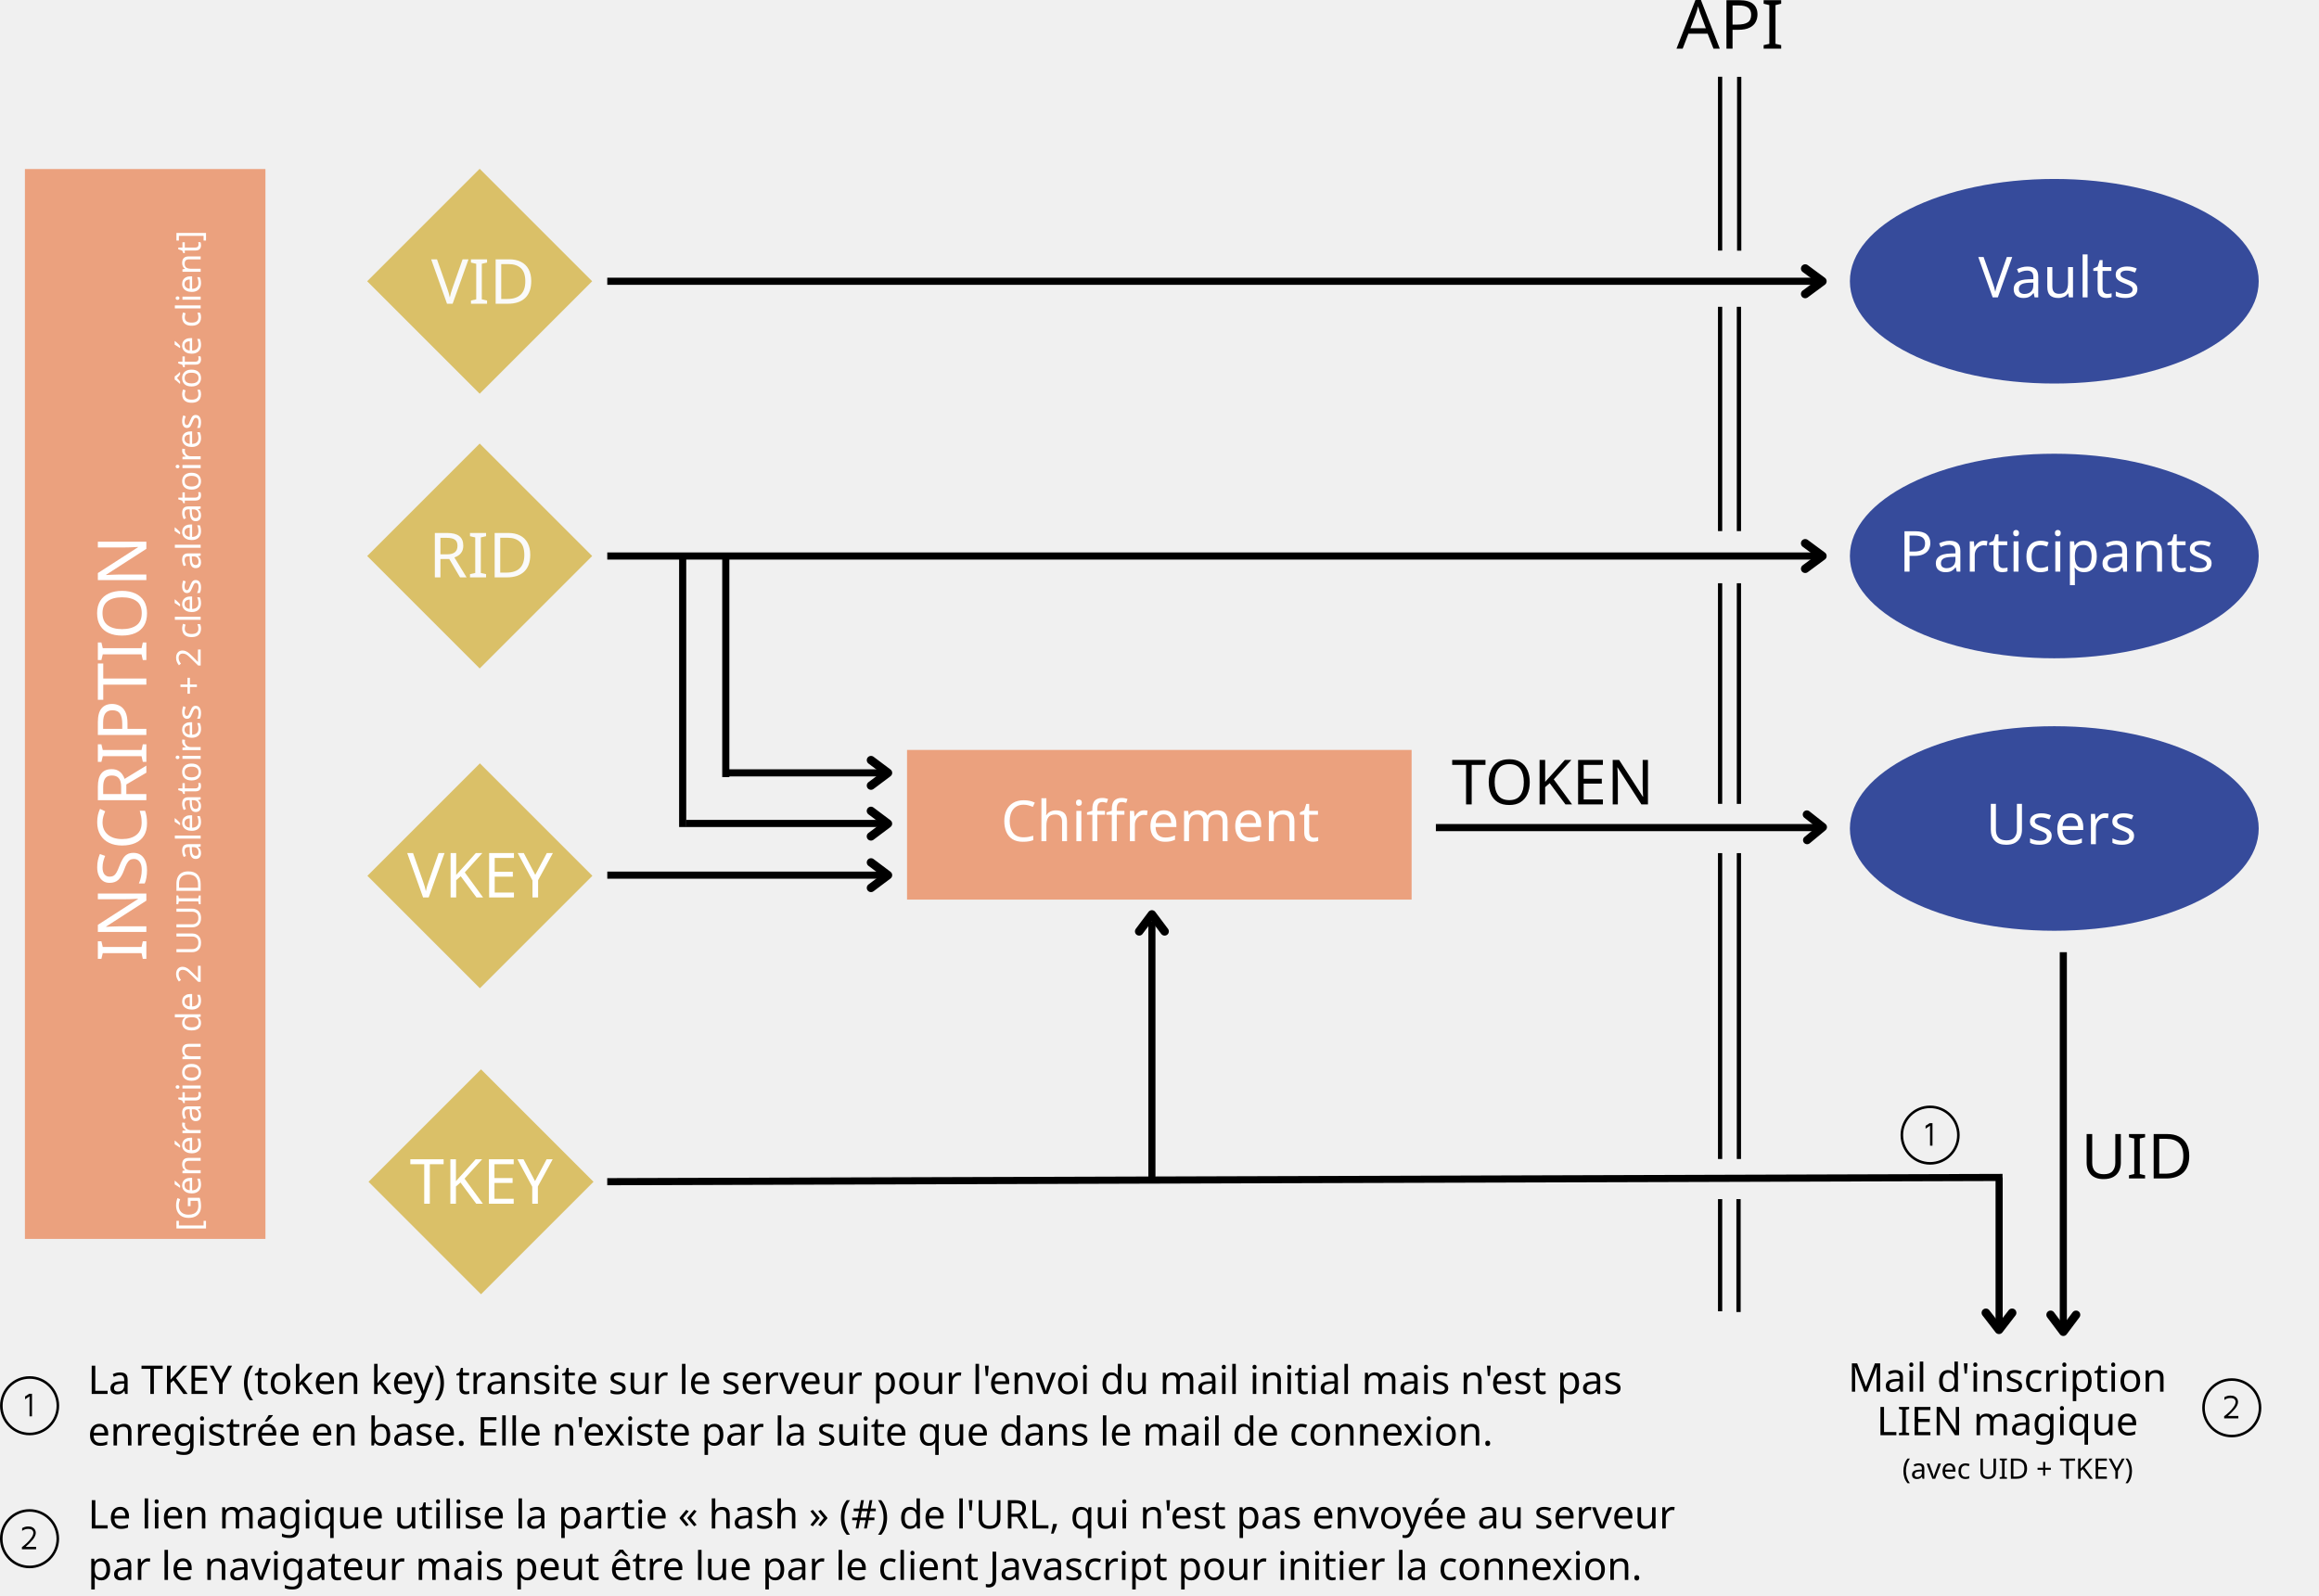
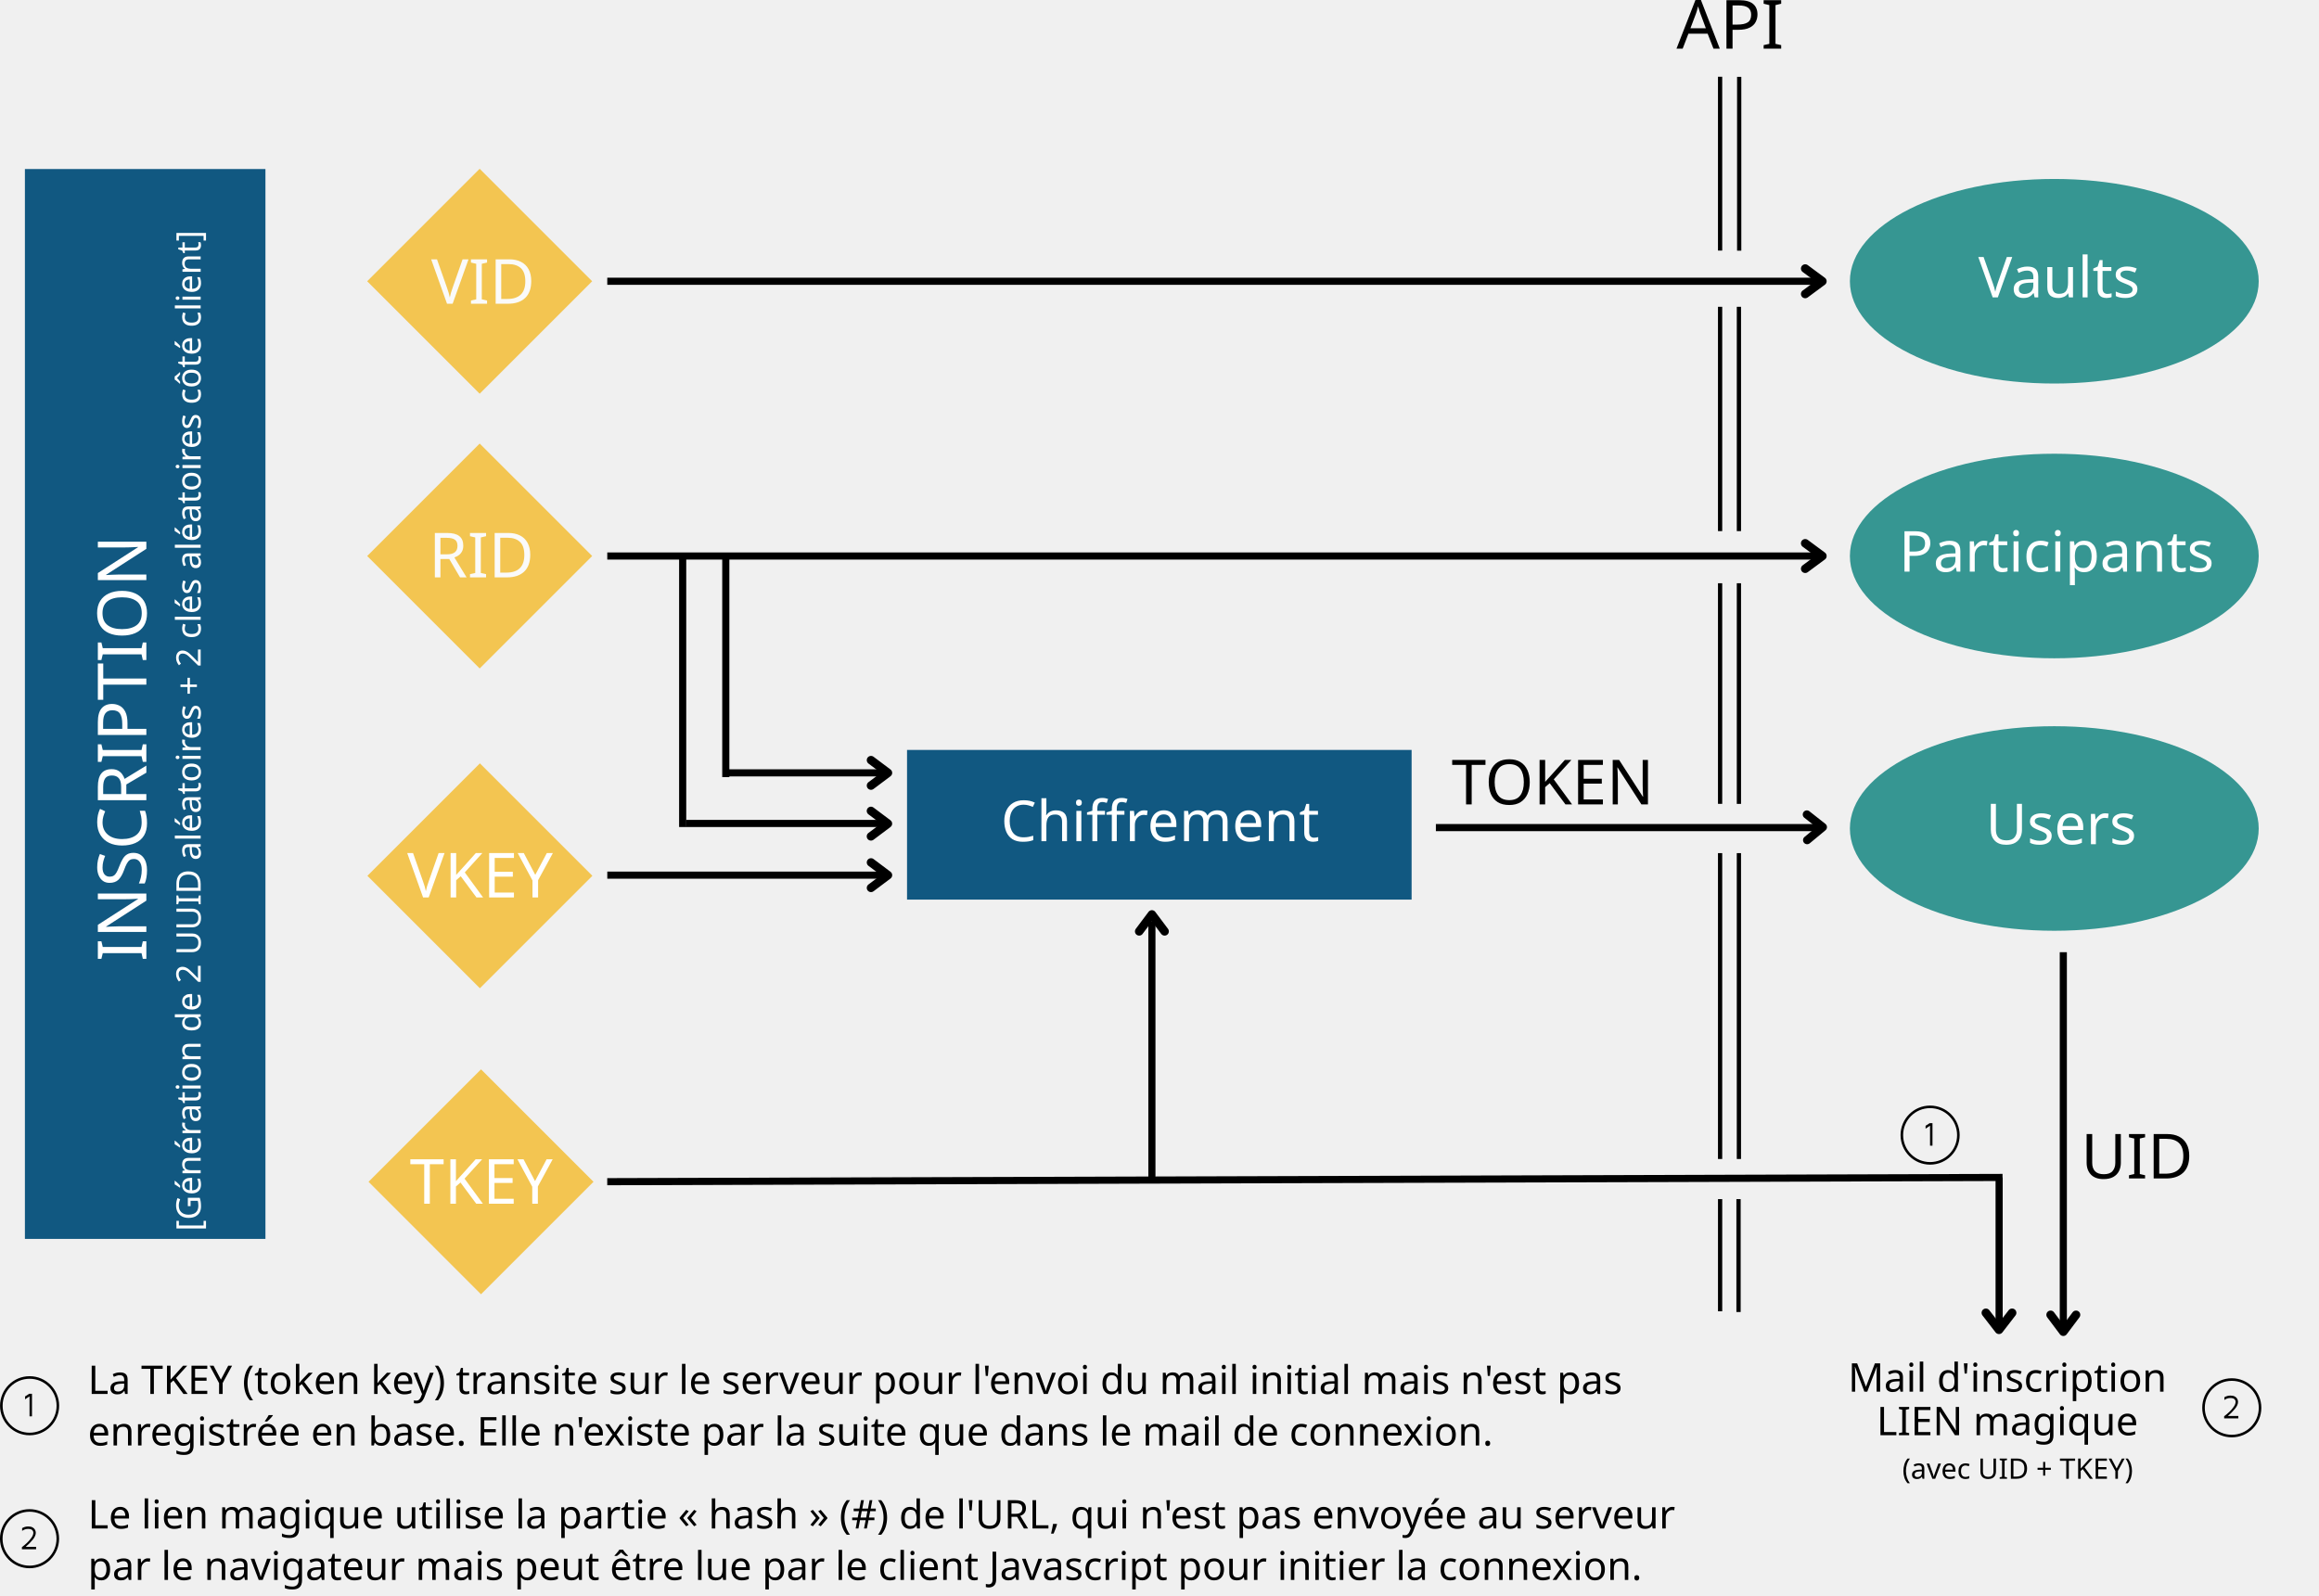
<svg xmlns="http://www.w3.org/2000/svg" width="1093.028" zoomAndPan="magnify" viewBox="0 0 819.45 564.267" height="752.356" preserveAspectRatio="xMidYMid" version="1.0" id="svg3169">
  <defs id="defs61">
    <g id="g2" />
    <clipPath id="3ea49442cd">
      <path d="M 0.312,0 H 841.527 V 595 H 0.312 Z m 0,0" clip-rule="nonzero" id="path4" />
    </clipPath>
    <clipPath id="d25032d3e5">
      <path d="m 143.504,83.172 h 79.531 v 79.531 h -79.531 z m 0,0" clip-rule="nonzero" id="path7" />
    </clipPath>
    <clipPath id="ed7158d152">
      <path d="m 183.27,83.172 39.766,39.766 -39.766,39.766 -39.766,-39.766 z m 0,0" clip-rule="nonzero" id="path10" />
    </clipPath>
    <clipPath id="2d36cc63f4">
      <path d="M 667.363,86.77 H 782.078 V 159.105 H 667.363 Z m 0,0" clip-rule="nonzero" id="path13" />
    </clipPath>
    <clipPath id="b732577bfc">
      <path d="m 724.832,86.77 c -31.586,0 -57.188,16.195 -57.188,36.168 0,19.977 25.602,36.168 57.188,36.168 31.582,0 57.188,-16.191 57.188,-36.168 0,-19.973 -25.605,-36.168 -57.188,-36.168 z m 0,0" clip-rule="nonzero" id="path16" />
    </clipPath>
    <clipPath id="870e2c8ea5">
      <path d="m 143.504,180.328 h 79.531 v 79.531 h -79.531 z m 0,0" clip-rule="nonzero" id="path19" />
    </clipPath>
    <clipPath id="7558e562d1">
      <path d="m 183.27,180.328 39.766,39.766 -39.766,39.766 -39.766,-39.766 z m 0,0" clip-rule="nonzero" id="path22" />
    </clipPath>
    <clipPath id="3c2af27ad2">
      <path d="m 667.363,183.926 h 114.715 v 72.332 H 667.363 Z m 0,0" clip-rule="nonzero" id="path25" />
    </clipPath>
    <clipPath id="062035909b">
      <path d="m 724.832,183.926 c -31.586,0 -57.188,16.191 -57.188,36.168 0,19.973 25.602,36.164 57.188,36.164 31.582,0 57.188,-16.191 57.188,-36.164 0,-19.977 -25.605,-36.168 -57.188,-36.168 z m 0,0" clip-rule="nonzero" id="path28" />
    </clipPath>
    <clipPath id="3d0e5a963f">
      <path d="m 667.363,338.773 h 114.715 v 72.332 H 667.363 Z m 0,0" clip-rule="nonzero" id="path31" />
    </clipPath>
    <clipPath id="7620945ac3">
      <path d="m 724.832,338.773 c -31.586,0 -57.188,16.191 -57.188,36.164 0,19.977 25.602,36.168 57.188,36.168 31.582,0 57.188,-16.191 57.188,-36.168 0,-19.973 -25.605,-36.164 -57.188,-36.164 z m 0,0" clip-rule="nonzero" id="path34" />
    </clipPath>
    <clipPath id="c0a5cc822f">
      <path d="m 334.344,335.172 h 178.434 v 52.914 H 334.344 Z m 0,0" clip-rule="nonzero" id="path37" />
    </clipPath>
    <clipPath id="54dfafb843">
      <path d="M 22.508,83.164 H 107.535 V 461.566 H 22.508 Z m 0,0" clip-rule="nonzero" id="path40" />
    </clipPath>
    <clipPath id="5396d4a7b2">
      <path d="M 12.203,503.445 H 33.094 v 20.891 H 12.203 Z m 0,0" clip-rule="nonzero" id="path43" />
    </clipPath>
    <clipPath id="03e538ffed">
      <path d="m 685.555,414.41 h 20.891 v 20.891 h -20.891 z m 0,0" clip-rule="nonzero" id="path46" />
    </clipPath>
    <clipPath id="eba06535e9">
      <path d="M 12.203,556.289 H 33.094 v 20.891 H 12.203 Z m 0,0" clip-rule="nonzero" id="path49" />
    </clipPath>
    <clipPath id="c954466857">
      <path d="m 782.02,524.996 h 20.891 v 20.891 h -20.891 z m 0,0" clip-rule="nonzero" id="path52" />
    </clipPath>
    <clipPath id="8554671117">
      <path d="m 738.551,411.105 h 79.531 v 79.531 h -79.531 z m 0,0" clip-rule="nonzero" id="path55" />
    </clipPath>
    <clipPath id="a826a887f6">
      <path d="m 778.316,411.105 39.766,39.766 -39.766,39.766 -39.766,-39.766 z m 0,0" clip-rule="nonzero" id="path58" />
    </clipPath>
    <clipPath id="8554671117-3">
      <path d="m 738.551,411.105 h 79.531 v 79.531 h -79.531 z m 0,0" clip-rule="nonzero" id="path55-6" />
    </clipPath>
    <clipPath id="a826a887f6-7">
      <path d="m 778.316,411.105 39.766,39.766 -39.766,39.766 -39.766,-39.766 z m 0,0" clip-rule="nonzero" id="path58-5" />
    </clipPath>
    <clipPath id="8554671117-3-2">
      <path d="m 738.551,411.105 h 79.531 v 79.531 h -79.531 z m 0,0" clip-rule="nonzero" id="path55-6-9" />
    </clipPath>
    <clipPath id="a826a887f6-7-1">
      <path d="m 778.316,411.105 39.766,39.766 -39.766,39.766 -39.766,-39.766 z m 0,0" clip-rule="nonzero" id="path58-5-2" />
    </clipPath>
  </defs>
  <path stroke-linecap="butt" fill="none" stroke-linejoin="miter" d="M 214.512,99.451 H 644.053" stroke="#000000" stroke-width="3.017" stroke-opacity="1" stroke-miterlimit="4" id="path69" style="stroke-width:2.519;stroke-dasharray:none" />
  <path stroke-linecap="round" fill="none" stroke-linejoin="round" d="m 637.983,94.955 6.07,4.496 -6.07,4.496" stroke="#000000" stroke-width="3.017" stroke-opacity="1" stroke-miterlimit="4" id="path71" />
  <g clip-path="url(#d25032d3e5)" id="g77" transform="translate(-13.86425,-23.49333)">
    <g clip-path="url(#ed7158d152)" id="g75">
-       <path fill="#dac068" d="m 143.504,83.172 h 79.531 v 79.531 h -79.531 z m 0,0" fill-opacity="1" fill-rule="nonzero" id="path73" />
+       <path fill="#f3c551" d="m 143.504,83.172 h 79.531 v 79.531 h -79.531 z m 0,0" fill-opacity="1" fill-rule="nonzero" id="path73" />
    </g>
  </g>
  <g clip-path="url(#2d36cc63f4)" id="g107" transform="matrix(1.263532,0,0,1,-189.8096,-23.49333)">
    <g clip-path="url(#b732577bfc)" id="g105">
-       <path fill="#364b9b" d="M 667.645,86.77 H 782.078 V 159.105 H 667.645 Z m 0,0" fill-opacity="1" fill-rule="nonzero" id="path103" />
+       <path fill="#369692" d="M 667.645,86.77 H 782.078 V 159.105 H 667.645 Z m 0,0" fill-opacity="1" fill-rule="nonzero" id="path103" />
    </g>
  </g>
  <path stroke-linecap="butt" fill="none" stroke-linejoin="miter" d="M 214.512,196.602 H 644.053" stroke="#000000" stroke-width="4" stroke-opacity="1" stroke-miterlimit="4" id="path157" style="stroke-width:2.519;stroke-dasharray:none" />
  <path stroke-linecap="butt" fill="none" stroke-linejoin="miter" d="M 507.424,292.63 H 643.419" stroke="#000000" stroke-width="1.503" stroke-opacity="1" stroke-miterlimit="4" id="path157-3" style="stroke-width:2.519;stroke-dasharray:none" />
  <path stroke-linecap="round" fill="none" stroke-linejoin="round" d="m 637.983,192.106 6.07,4.496 -6.07,4.496" stroke="#000000" stroke-width="3.017" stroke-opacity="1" stroke-miterlimit="4" id="path159" />
  <g clip-path="url(#870e2c8ea5)" id="g165" transform="translate(-13.86425,-23.49333)">
    <g clip-path="url(#7558e562d1)" id="g163">
-       <path fill="#dac068" d="m 143.504,180.328 h 79.531 v 79.531 h -79.531 z m 0,0" fill-opacity="1" fill-rule="nonzero" id="path161" />
+       <path fill="#f3c551" d="m 143.504,180.328 h 79.531 v 79.531 h -79.531 z m 0,0" fill-opacity="1" fill-rule="nonzero" id="path161" />
    </g>
  </g>
  <g clip-path="url(#3c2af27ad2)" id="g195" transform="matrix(1.263532,0,0,1,-189.8096,-23.49333)">
    <g clip-path="url(#062035909b)" id="g193">
-       <path fill="#364b9b" d="m 667.645,183.926 h 114.434 v 72.332 H 667.645 Z m 0,0" fill-opacity="1" fill-rule="nonzero" id="path191" />
+       <path fill="#369692" d="m 667.645,183.926 h 114.434 v 72.332 H 667.645 Z m 0,0" fill-opacity="1" fill-rule="nonzero" id="path191" />
    </g>
  </g>
  <path stroke-linecap="butt" fill="none" stroke-linejoin="miter" d="m 729.225,336.693 v 134.201" stroke="#000000" stroke-width="3.171" stroke-opacity="1" stroke-miterlimit="4" id="path795" style="stroke-width:2.519;stroke-dasharray:none" />
  <g clip-path="url(#3d0e5a963f)" id="g297" transform="matrix(1.263532,0,0,1,-189.8096,-81.99333)">
    <g clip-path="url(#7620945ac3)" id="g295">
-       <path fill="#364b9b" d="m 667.645,338.773 h 114.434 v 72.332 H 667.645 Z m 0,0" fill-opacity="1" fill-rule="nonzero" id="path293" />
+       <path fill="#369692" d="m 667.645,338.773 h 114.434 v 72.332 H 667.645 Z m 0,0" fill-opacity="1" fill-rule="nonzero" id="path293" />
    </g>
  </g>
  <path stroke-linecap="butt" fill="none" stroke-linejoin="miter" d="m 214.519,309.444 h 99.215" stroke="#000000" stroke-width="2.997" stroke-opacity="1" stroke-miterlimit="4" id="path339" style="stroke-width:2.519;stroke-dasharray:none" />
  <path stroke-linecap="round" fill="none" stroke-linejoin="round" d="m 307.741,304.948 5.992,4.496 -5.992,4.496" stroke="#000000" stroke-width="2.997" stroke-opacity="1" stroke-miterlimit="4" id="path341" />
  <path stroke-linecap="butt" fill="none" stroke-linejoin="miter" d="m 256.413,273.276 h 57.32" stroke="#000000" stroke-width="2.997" stroke-opacity="1" stroke-miterlimit="4" id="path343" style="stroke-width:2.519;stroke-dasharray:none" />
  <path stroke-linecap="round" fill="none" stroke-linejoin="round" d="m 307.741,268.78 5.992,4.496 -5.992,4.496" stroke="#000000" stroke-width="2.997" stroke-opacity="1" stroke-miterlimit="4" id="path345" />
  <path stroke-linecap="butt" fill="none" stroke-linejoin="miter" d="M 256.409,274.774 V 196.593" stroke="#000000" stroke-width="2.418" stroke-opacity="1" stroke-miterlimit="4" id="path347" style="stroke-width:2.519;stroke-dasharray:none" />
  <path stroke-linecap="butt" fill="none" stroke-linejoin="miter" d="m 242.316,291.167 h 71.417" stroke="#000000" stroke-width="3.136" stroke-opacity="1" stroke-miterlimit="4" id="path349" style="stroke-width:2.519;stroke-dasharray:none" />
  <path stroke-linecap="round" fill="none" stroke-linejoin="round" d="m 307.726,286.737 5.992,4.496 -5.992,4.496" stroke="#000000" stroke-width="2.997" stroke-opacity="1" stroke-miterlimit="4" id="path351" />
  <path stroke-linecap="butt" fill="none" stroke-linejoin="miter" d="M 241.166,292.429 V 196.592" stroke="#000000" stroke-width="2.519" stroke-opacity="1" stroke-miterlimit="4" id="path353" style="stroke-width:2.519;stroke-dasharray:none" />
  <g clip-path="url(#c0a5cc822f)" id="g357" transform="translate(-13.86425,-69.99333)">
-     <path fill="#eba17e" d="m 334.344,335.172 h 178.367 v 52.914 H 334.344 Z m 0,0" fill-opacity="1" fill-rule="nonzero" id="path355" />
+     <path fill="#115881" d="m 334.344,335.172 h 178.367 v 52.914 H 334.344 Z m 0,0" fill-opacity="1" fill-rule="nonzero" id="path355" />
  </g>
  <path stroke-linecap="round" fill="none" stroke-linejoin="round" d="m 638.566,287.997 5.653,4.459 -5.551,4.601" stroke="#000000" stroke-width="2.909" stroke-opacity="1" stroke-miterlimit="4" id="path449" />
  <g clip-path="url(#54dfafb843)" id="g453" transform="translate(-13.86425,-23.49333)">
-     <path fill="#eba17e" d="M 22.508,461.566 V 83.266 H 107.535 V 461.566 Z m 0,0" fill-opacity="1" fill-rule="nonzero" id="path451" />
+     <path fill="#115881" d="M 22.508,461.566 V 83.266 H 107.535 V 461.566 Z m 0,0" fill-opacity="1" fill-rule="nonzero" id="path451" />
  </g>
  <g fill="#000000" fill-opacity="1" id="g563" transform="translate(-13.86425,-23.49333)">
    <g transform="translate(85.90425,375.1218)" id="g561">
      <g id="g559" />
    </g>
  </g>
  <g fill="#000000" fill-opacity="1" id="g625" transform="translate(-13.86425,-23.49333)">
    <g transform="translate(85.90425,315.2709)" id="g623">
      <g id="g621" />
    </g>
  </g>
  <g fill="#000000" fill-opacity="1" id="g711" transform="translate(-13.86425,-23.49333)">
    <g transform="translate(85.90425,235.1463)" id="g709">
      <g id="g707" />
    </g>
  </g>
  <path stroke-linecap="butt" fill="none" stroke-linejoin="miter" d="M 407.038,417.819 V 325.933" stroke="#000000" stroke-width="4.528" stroke-opacity="1" stroke-miterlimit="4" id="path785" style="stroke-width:2.519;stroke-dasharray:none" />
  <path stroke-linecap="round" fill="none" stroke-linejoin="round" d="m 402.542,329.327 4.496,-5.996 4.496,5.996" stroke="#000000" stroke-width="2.997" stroke-opacity="1" stroke-miterlimit="4" id="path787" />
  <path stroke-linecap="butt" fill="none" stroke-linejoin="miter" d="m 214.502,417.833 493.239,-1.499" stroke="#000000" stroke-width="3.046" stroke-opacity="1" stroke-miterlimit="4" id="path789" style="stroke-width:2.518;stroke-dasharray:none" />
  <path stroke-linecap="butt" fill="none" stroke-linejoin="miter" d="m 706.534,416.334 v 53.856" stroke="#000000" stroke-width="3.041" stroke-opacity="1" stroke-miterlimit="4" id="path791" style="stroke-width:2.519;stroke-dasharray:none" />
  <path stroke-linecap="round" fill="none" stroke-linejoin="round" d="m 711.116,464.198 -4.63,5.993 -4.63,-5.993" stroke="#000000" stroke-width="3.041" stroke-opacity="1" stroke-miterlimit="4" id="path793" />
  <path stroke-linecap="round" fill="none" stroke-linejoin="round" d="m 733.721,464.901 -4.496,5.992 -4.496,-5.992" stroke="#000000" stroke-width="2.997" stroke-opacity="1" stroke-miterlimit="4" id="path797" />
  <g fill="#000000" fill-opacity="1" id="g899" transform="translate(-13.86425,-23.49333)">
    <g transform="translate(682.6338,519.365)" id="g897">
      <g id="g895" />
    </g>
  </g>
  <g fill="#000000" fill-opacity="1" id="g1041" transform="translate(-13.86425,-23.49333)">
    <g transform="translate(694.0594,541.0968)" id="g1039">
      <g id="g1037" />
    </g>
  </g>
  <g fill="#000000" fill-opacity="1" id="g1135" transform="translate(-13.86425,-23.49333)">
    <g transform="translate(699.2739,562.8285)" id="g1133">
      <g id="g1131" />
    </g>
  </g>
  <g fill="#000000" fill-opacity="1" id="g1149" transform="translate(-13.86425,-23.49333)">
    <g transform="translate(712.7154,562.8285)" id="g1147">
      <g id="g1145" />
    </g>
  </g>
  <g fill="#000000" fill-opacity="1" id="g1227" transform="translate(-13.86425,-23.49333)">
    <g transform="translate(81.4139,507.0872)" id="g1225">
      <g id="g1223" />
    </g>
  </g>
  <g fill="#000000" fill-opacity="1" id="g1281" transform="translate(-13.86425,-23.49333)">
    <g transform="translate(133.0701,507.0872)" id="g1279">
      <g id="g1277" />
    </g>
  </g>
  <g fill="#000000" fill-opacity="1" id="g1319" transform="translate(-13.86425,-23.49333)">
    <g transform="translate(169.3349,507.0872)" id="g1317">
      <g id="g1315" />
    </g>
  </g>
  <g fill="#000000" fill-opacity="1" id="g1389" transform="translate(-13.86425,-23.49333)">
    <g transform="translate(229.4141,507.0872)" id="g1387">
      <g id="g1385" />
    </g>
  </g>
  <g fill="#000000" fill-opacity="1" id="g1419" transform="translate(-13.86425,-23.49333)">
    <g transform="translate(256.6007,507.0872)" id="g1417">
      <g id="g1415" />
    </g>
  </g>
  <g fill="#000000" fill-opacity="1" id="g1481" transform="translate(-13.86425,-23.49333)">
    <g transform="translate(316.3442,507.0872)" id="g1479">
      <g id="g1477" />
    </g>
  </g>
  <g fill="#000000" fill-opacity="1" id="g1519" transform="translate(-13.86425,-23.49333)">
    <g transform="translate(354.4311,507.0872)" id="g1517">
      <g id="g1515" />
    </g>
  </g>
  <g fill="#000000" fill-opacity="1" id="g1565" transform="translate(-13.86425,-23.49333)">
    <g transform="translate(398.8791,507.0872)" id="g1563">
      <g id="g1561" />
    </g>
  </g>
  <g fill="#000000" fill-opacity="1" id="g1587" transform="translate(-13.86425,-23.49333)">
    <g transform="translate(421.8462,507.0872)" id="g1585">
      <g id="g1583" />
    </g>
  </g>
  <g fill="#000000" fill-opacity="1" id="g1625" transform="translate(-13.86425,-23.49333)">
    <g transform="translate(456.9923,507.0872)" id="g1623">
      <g id="g1621" />
    </g>
  </g>
  <g fill="#000000" fill-opacity="1" id="g1687" transform="translate(-13.86425,-23.49333)">
    <g transform="translate(500.5932,507.0872)" id="g1685">
      <g id="g1683" />
    </g>
  </g>
  <g fill="#000000" fill-opacity="1" id="g1725" transform="translate(-13.86425,-23.49333)">
    <g transform="translate(539.3194,507.0872)" id="g1723">
      <g id="g1721" />
    </g>
  </g>
  <g fill="#000000" fill-opacity="1" id="g1795" transform="translate(-13.86425,-23.49333)">
    <g transform="translate(68.69164,528.8189)" id="g1793">
      <g id="g1791" />
    </g>
  </g>
  <g fill="#000000" fill-opacity="1" id="g1881" transform="translate(-13.86425,-23.49333)">
    <g transform="translate(146.7194,528.8189)" id="g1879">
      <g id="g1877" />
    </g>
  </g>
  <g fill="#000000" fill-opacity="1" id="g1903" transform="translate(-13.86425,-23.49333)">
    <g transform="translate(169.1911,528.8189)" id="g1901">
      <g id="g1899" />
    </g>
  </g>
  <g fill="#000000" fill-opacity="1" id="g1957" transform="translate(-13.86425,-23.49333)">
    <g transform="translate(55.90546,559.9279)" id="g1955">
      <g id="g1953" />
    </g>
  </g>
  <g fill="#000000" fill-opacity="1" id="g1995" transform="translate(-13.86425,-23.49333)">
    <g transform="translate(85.92105,559.9279)" id="g1993">
      <g id="g1991" />
    </g>
  </g>
  <g fill="#000000" fill-opacity="1" id="g2057" transform="translate(-13.86425,-23.49333)">
    <g transform="translate(153.5281,559.9279)" id="g2055">
      <g id="g2053" />
    </g>
  </g>
  <g fill="#000000" fill-opacity="1" id="g2119" transform="translate(-13.86425,-23.49333)">
    <g transform="translate(200.6132,559.9279)" id="g2117">
      <g id="g2115" />
    </g>
  </g>
  <g fill="#000000" fill-opacity="1" id="g2141" transform="translate(-13.86425,-23.49333)">
    <g transform="translate(217.8106,559.9279)" id="g2139">
      <g id="g2137" />
    </g>
  </g>
  <g fill="#000000" fill-opacity="1" id="g2195" transform="translate(-13.86425,-23.49333)">
    <g transform="translate(264.7999,559.9279)" id="g2193">
      <g id="g2191" />
    </g>
  </g>
  <g fill="#000000" fill-opacity="1" id="g2249" transform="translate(-13.86425,-23.49333)">
    <g transform="translate(316.3922,559.9279)" id="g2247">
      <g id="g2245" />
    </g>
  </g>
  <g fill="#000000" fill-opacity="1" id="g2279" transform="translate(-13.86425,-23.49333)">
    <g transform="translate(341.5011,559.9279)" id="g2277">
      <g id="g2275" />
    </g>
  </g>
  <g fill="#000000" fill-opacity="1" id="g2301" transform="translate(-13.86425,-23.49333)">
    <g transform="translate(363.9728,559.9279)" id="g2299">
      <g id="g2297" />
    </g>
  </g>
  <g fill="#000000" fill-opacity="1" id="g2347" transform="translate(-13.86425,-23.49333)">
    <g transform="translate(405.8955,559.9279)" id="g2345">
      <g id="g2343" />
    </g>
  </g>
  <g fill="#000000" fill-opacity="1" id="g2377" transform="translate(-13.86425,-23.49333)">
    <g transform="translate(432.6985,559.9279)" id="g2375">
      <g id="g2373" />
    </g>
  </g>
  <g fill="#000000" fill-opacity="1" id="g2407" transform="translate(-13.86425,-23.49333)">
    <g transform="translate(459.166,559.9279)" id="g2405">
      <g id="g2403" />
    </g>
  </g>
  <g fill="#000000" fill-opacity="1" id="g2437" transform="translate(-13.86425,-23.49333)">
    <g transform="translate(485.4895,559.9279)" id="g2435">
      <g id="g2433" />
    </g>
  </g>
  <g fill="#000000" fill-opacity="1" id="g2467" transform="translate(-13.86425,-23.49333)">
    <g transform="translate(514.0986,559.9279)" id="g2465">
      <g id="g2463" />
    </g>
  </g>
  <g fill="#000000" fill-opacity="1" id="g2489" transform="translate(-13.86425,-23.49333)">
    <g transform="translate(531.1841,559.9279)" id="g2487">
      <g id="g2485" />
    </g>
  </g>
  <g fill="#000000" fill-opacity="1" id="g2543" transform="translate(-13.86425,-23.49333)">
    <g transform="translate(574.8649,559.9279)" id="g2541">
      <g id="g2539" />
    </g>
  </g>
  <g fill="#000000" fill-opacity="1" id="g2605" transform="translate(-13.86425,-23.49333)">
    <g transform="translate(87.87093,581.6596)" id="g2603">
      <g id="g2601" />
    </g>
  </g>
  <g fill="#000000" fill-opacity="1" id="g2667" transform="translate(-13.86425,-23.49333)">
    <g transform="translate(154.5989,581.6596)" id="g2665">
      <g id="g2663" />
    </g>
  </g>
  <g fill="#000000" fill-opacity="1" id="g2689" transform="translate(-13.86425,-23.49333)">
    <g transform="translate(177.3263,581.6596)" id="g2687">
      <g id="g2685" />
    </g>
  </g>
  <g fill="#000000" fill-opacity="1" id="g2751" transform="translate(-13.86425,-23.49333)">
    <g transform="translate(237.0698,581.6596)" id="g2749">
      <g id="g2747" />
    </g>
  </g>
  <g fill="#000000" fill-opacity="1" id="g2789" transform="translate(-13.86425,-23.49333)">
    <g transform="translate(267.8206,581.6596)" id="g2787">
      <g id="g2785" />
    </g>
  </g>
  <g fill="#000000" fill-opacity="1" id="g2811" transform="translate(-13.86425,-23.49333)">
    <g transform="translate(290.2924,581.6596)" id="g2809">
      <g id="g2807" />
    </g>
  </g>
  <g fill="#000000" fill-opacity="1" id="g2833" transform="translate(-13.86425,-23.49333)">
    <g transform="translate(307.4898,581.6596)" id="g2831">
      <g id="g2829" />
    </g>
  </g>
  <g clip-path="url(#5396d4a7b2)" id="g2909" transform="translate(-12.34404,-16.83602)">
    <path fill="#000000" d="m 22.648,503.445 c -5.762,0 -10.445,4.684 -10.445,10.445 0,5.766 4.684,10.445 10.445,10.445 5.766,0 10.445,-4.68 10.445,-10.445 0,-5.762 -4.68,-10.445 -10.445,-10.445 z m 0,0.91 c 5.273,0 9.539,4.266 9.539,9.535 0,5.273 -4.266,9.539 -9.539,9.539 -5.273,0 -9.535,-4.266 -9.535,-9.539 0,-5.27 4.262,-9.535 9.535,-9.535 z m 0,0" fill-opacity="1" fill-rule="nonzero" id="path2907" />
  </g>
  <g fill="#000000" fill-opacity="1" id="g2917" transform="translate(-12.34404,-16.83602)">
    <g transform="translate(19.81385,517.6311)" id="g2915">
      <g id="g2913">
        <path d="M 2.812,-7.062 1.234,-6.016 V -7.031 l 1.469,-0.938 h 0.969 V 0 H 2.812 Z m 0,0" id="path2911" />
      </g>
    </g>
  </g>
  <g clip-path="url(#03e538ffed)" id="g2921" transform="translate(-13.86425,-23.49333)">
    <path fill="#000000" d="m 696,414.41 c -5.762,0 -10.445,4.68 -10.445,10.445 0,5.762 4.684,10.445 10.445,10.445 5.766,0 10.445,-4.684 10.445,-10.445 0,-5.766 -4.68,-10.445 -10.445,-10.445 z m 0,0.906 c 5.273,0 9.539,4.266 9.539,9.539 0,5.27 -4.266,9.535 -9.539,9.535 -5.273,0 -9.535,-4.266 -9.535,-9.535 0,-5.273 4.262,-9.539 9.535,-9.539 z m 0,0" fill-opacity="1" fill-rule="nonzero" id="path2919" />
  </g>
  <g fill="#000000" fill-opacity="1" id="g2929" transform="translate(-13.86425,-23.49333)">
    <g transform="translate(693.1652,428.5924)" id="g2927">
      <g id="g2925">
        <path d="M 2.812,-7.062 1.234,-6.016 V -7.031 l 1.469,-0.938 h 0.969 V 0 H 2.812 Z m 0,0" id="path2923" />
      </g>
    </g>
  </g>
  <g clip-path="url(#eba06535e9)" id="g2933" transform="translate(-12.36812,-22.66477)">
    <path fill="#000000" d="m 22.648,556.289 c -5.762,0 -10.445,4.68 -10.445,10.445 0,5.762 4.684,10.445 10.445,10.445 5.766,0 10.445,-4.684 10.445,-10.445 0,-5.766 -4.68,-10.445 -10.445,-10.445 z m 0,0.906 c 5.273,0 9.539,4.266 9.539,9.539 0,5.27 -4.266,9.535 -9.539,9.535 -5.273,0 -9.535,-4.266 -9.535,-9.535 0,-5.273 4.262,-9.539 9.535,-9.539 z m 0,0" fill-opacity="1" fill-rule="nonzero" id="path2931" />
  </g>
  <g fill="#000000" fill-opacity="1" id="g2941" transform="translate(-12.36812,-22.66477)">
    <g transform="translate(19.03045,570.4718)" id="g2939">
      <g id="g2937">
        <path d="M 5.938,-0.859 V 0 H 0.922 V -0.75 C 1.492,-1.176 2.082,-1.672 2.688,-2.234 3.301,-2.805 3.832,-3.414 4.281,-4.062 c 0.457,-0.645 0.688,-1.234 0.688,-1.766 0,-0.383 -0.141,-0.707 -0.422,-0.969 -0.273,-0.27 -0.758,-0.406 -1.453,-0.406 -0.742,0 -1.438,0.23 -2.094,0.688 V -7.469 c 0.664,-0.395 1.383,-0.594 2.156,-0.594 0.625,0 1.133,0.109 1.531,0.328 0.395,0.211 0.68,0.484 0.859,0.828 0.188,0.336 0.281,0.695 0.281,1.078 0,0.742 -0.359,1.555 -1.078,2.438 -0.719,0.887 -1.555,1.73 -2.5,2.531 z m 0,0" id="path2935" />
      </g>
    </g>
  </g>
  <g clip-path="url(#c954466857)" id="g2945" transform="translate(-3.684939,-37.65586)">
    <path fill="#000000" d="m 792.465,524.996 c -5.766,0 -10.445,4.684 -10.445,10.445 0,5.766 4.68,10.445 10.445,10.445 5.762,0 10.445,-4.68 10.445,-10.445 0,-5.762 -4.684,-10.445 -10.445,-10.445 z m 0,0.91 c 5.273,0 9.535,4.262 9.535,9.535 0,5.273 -4.262,9.539 -9.535,9.539 -5.273,0 -9.539,-4.266 -9.539,-9.539 0,-5.273 4.266,-9.535 9.539,-9.535 z m 0,0" fill-opacity="1" fill-rule="nonzero" id="path2943" />
  </g>
  <g fill="#000000" fill-opacity="1" id="g2953" transform="translate(-3.684939,-37.65586)">
    <g transform="translate(788.8458,539.1806)" id="g2951">
      <g id="g2949">
        <path d="M 5.938,-0.859 V 0 H 0.922 V -0.75 C 1.492,-1.176 2.082,-1.672 2.688,-2.234 3.301,-2.805 3.832,-3.414 4.281,-4.062 c 0.457,-0.645 0.688,-1.234 0.688,-1.766 0,-0.383 -0.141,-0.707 -0.422,-0.969 -0.273,-0.27 -0.758,-0.406 -1.453,-0.406 -0.742,0 -1.438,0.23 -2.094,0.688 V -7.469 c 0.664,-0.395 1.383,-0.594 2.156,-0.594 0.625,0 1.133,0.109 1.531,0.328 0.395,0.211 0.68,0.484 0.859,0.828 0.188,0.336 0.281,0.695 0.281,1.078 0,0.742 -0.359,1.555 -1.078,2.438 -0.719,0.887 -1.555,1.73 -2.5,2.531 z m 0,0" id="path2947" />
      </g>
    </g>
  </g>
  <g clip-path="url(#8554671117-3)" id="g2959-3" transform="translate(-608.8358,-141.1946)">
    <g clip-path="url(#a826a887f6-7)" id="g2957-5">
-       <path fill="#dac068" d="m 738.551,411.105 h 79.531 v 79.531 h -79.531 z m 0,0" fill-opacity="1" fill-rule="nonzero" id="path2955-6" />
+       <path fill="#f3c551" d="m 738.551,411.105 h 79.531 v 79.531 h -79.531 z m 0,0" fill-opacity="1" fill-rule="nonzero" id="path2955-6" />
    </g>
  </g>
  <g clip-path="url(#8554671117-3-2)" id="g2959-3-7" transform="translate(-608.4354,-32.99773)">
    <g clip-path="url(#a826a887f6-7-1)" id="g2957-5-0">
-       <path fill="#dac068" d="m 738.551,411.105 h 79.531 v 79.531 h -79.531 z m 0,0" fill-opacity="1" fill-rule="nonzero" id="path2955-6-9" />
+       <path fill="#f3c551" d="m 738.551,411.105 h 79.531 v 79.531 h -79.531 z m 0,0" fill-opacity="1" fill-rule="nonzero" id="path2955-6-9" />
    </g>
  </g>
  <path stroke-linecap="butt" fill="none" stroke-linejoin="miter" d="M 614.647,88.637 V 27.176" stroke="#000000" stroke-width="1.499" stroke-opacity="1" stroke-miterlimit="4" id="path3049" />
  <path stroke-linecap="butt" fill="none" stroke-linejoin="miter" d="M 607.897,88.6 V 27.139" stroke="#000000" stroke-width="1.499" stroke-opacity="1" stroke-miterlimit="4" id="path3051" />
  <path stroke-linecap="butt" fill="none" stroke-linejoin="miter" d="M 614.55,187.796 V 108.479" stroke="#000000" stroke-width="1.499" stroke-opacity="1" stroke-miterlimit="4" id="path3053" style="stroke-width:1.498;stroke-dasharray:none" />
  <path stroke-linecap="butt" fill="none" stroke-linejoin="miter" d="M 607.897,187.796 V 108.479" stroke="#000000" stroke-width="1.499" stroke-opacity="1" stroke-miterlimit="4" id="path3055" />
  <path stroke-linecap="butt" fill="none" stroke-linejoin="miter" d="m 614.55,284.245 v -78.015" stroke="#000000" stroke-width="1.181" stroke-opacity="1" stroke-miterlimit="4" id="path3057" style="stroke-width:1.498;stroke-dasharray:none" />
  <path stroke-linecap="butt" fill="none" stroke-linejoin="miter" d="M 607.897,284.232 V 206.23" stroke="#000000" stroke-width="1.181" stroke-opacity="1" stroke-miterlimit="4" id="path3059" style="stroke-width:1.498;stroke-dasharray:none" />
  <path stroke-linecap="butt" fill="none" stroke-linejoin="miter" d="M 614.546,409.808 V 301.657" stroke="#000000" stroke-width="2.205" stroke-opacity="1" stroke-miterlimit="4" id="path3061" style="stroke-width:1.498;stroke-dasharray:none" />
  <path stroke-linecap="butt" fill="none" stroke-linejoin="miter" d="M 607.894,409.808 V 301.657" stroke="#000000" stroke-width="2.205" stroke-opacity="1" stroke-miterlimit="4" id="path3063" style="stroke-width:1.498;stroke-dasharray:none" />
  <path stroke-linecap="butt" fill="none" stroke-linejoin="miter" d="M 614.414,463.915 V 424" stroke="#000000" stroke-width="1.509" stroke-opacity="1" stroke-miterlimit="4" id="path3065" />
  <path stroke-linecap="butt" fill="none" stroke-linejoin="miter" d="M 607.901,463.655 V 423.999" stroke="#000000" stroke-width="1.499" stroke-opacity="1" stroke-miterlimit="4" id="path3067" />
  <text xml:space="preserve" style="font-size:22px;font-family:sans-serif;fill:#ffffff;stroke-width:0.75" x="143.79" y="317.327" id="text4425">
    <tspan id="tspan4423" style="font-size:22px;font-family:sans-serif;fill:#ffffff;fill-opacity:1;stroke-width:0.75" x="143.79" y="317.327">VKEY</tspan>
  </text>
  <text xml:space="preserve" style="font-size:9px;font-family:sans-serif;fill:#2170b9;stroke-width:0.75" x="151.821" y="395.391" id="text4429">
    <tspan id="tspan4427" style="stroke-width:0.75" x="151.821" y="395.391" />
  </text>
  <text xml:space="preserve" style="font-size:22px;font-family:sans-serif;fill:#ffffff;fill-opacity:1;stroke-width:0.75" x="144.676" y="425.615" id="text4585">
    <tspan id="tspan4583" style="font-size:22px;fill:#ffffff;stroke-width:0.75" x="144.676" y="425.615">TKEY</tspan>
  </text>
  <text xml:space="preserve" style="font-size:22px;font-family:sans-serif;fill:#000000;fill-opacity:1;stroke-width:0.75" x="151.421" y="204.16" id="text4589">
    <tspan id="tspan4587" style="font-size:22px;font-family:sans-serif;fill:#fafafa;fill-opacity:1;stroke-width:0.75" x="151.421" y="204.16">RID</tspan>
  </text>
  <text xml:space="preserve" style="font-size:22px;font-family:sans-serif;fill:#fafafa;fill-opacity:1;stroke-width:0.75" x="152.253" y="107.396" id="text4695">
    <tspan id="tspan4693" style="font-size:22px;stroke-width:0.75" x="152.253" y="107.396">VID</tspan>
  </text>
  <text xml:space="preserve" style="font-size:20px;font-family:sans-serif;fill:#000000;fill-opacity:1;stroke-width:0.75" x="353.645" y="297.444" id="text4699">
    <tspan id="tspan4697" style="fill:#ffffff;fill-opacity:1;stroke-width:0.75" x="353.645" y="297.444">Chiffrement</tspan>
  </text>
  <text xml:space="preserve" style="font-size:20px;font-family:sans-serif;fill:#ffffff;fill-opacity:1;stroke-width:0.75" x="699.167" y="105.161" id="text4859">
    <tspan id="tspan4857" style="font-size:20px;font-family:sans-serif;fill:#ffffff;fill-opacity:1;stroke-width:0.75" x="699.167" y="105.161">Vaults</tspan>
  </text>
  <text xml:space="preserve" style="font-size:20px;font-family:sans-serif;fill:#000000;fill-opacity:1;stroke-width:0.75" x="671.136" y="202.122" id="text4863">
    <tspan id="tspan4861" style="font-size:20px;font-family:sans-serif;fill:#ffffff;fill-opacity:1;stroke-width:0.75" x="671.136" y="202.122">Participants</tspan>
  </text>
  <text xml:space="preserve" style="font-size:20px;font-family:sans-serif;fill:#ffffff;fill-opacity:1;stroke-width:0.75" x="701.805" y="298.503" id="text5125">
    <tspan id="tspan5123" style="font-size:20px;stroke-width:0.75" x="701.805" y="298.503">Users</tspan>
  </text>
  <text xml:space="preserve" style="font-size:22px;font-family:sans-serif;fill:#000000;fill-opacity:1;stroke-width:0.75" x="735.483" y="416.693" id="text5129">
    <tspan id="tspan5127" style="font-size:22px;font-family:sans-serif;fill:#000000;stroke-width:0.75" x="735.483" y="416.693">UID</tspan>
  </text>
  <text xml:space="preserve" style="font-size:24px;font-family:sans-serif;fill:#000000;fill-opacity:1;stroke-width:0.75" x="592.482" y="17.208" id="text5133">
    <tspan id="tspan5131" style="font-size:24px;font-family:sans-serif;fill:#000000;fill-opacity:1;stroke-width:0.75" x="592.482" y="17.208">API</tspan>
  </text>
  <text xml:space="preserve" style="font-size:24px;line-height:0.8;font-family:sans-serif;fill:#ffffff;fill-opacity:1;stroke-width:0.75" x="-249" y="51.575" id="text6795" transform="rotate(-90)">
    <tspan style="font-size:24px;font-family:sans-serif;text-align:center;text-anchor:middle;stroke-width:0.75" x="-249" y="51.575" id="tspan6801">INSCRIPTION</tspan>
    <tspan style="font-size:12px;font-family:sans-serif;text-align:center;text-anchor:middle;stroke-width:0.75" x="-249" y="70.775" id="tspan6807">[Génération de 2 UUID aléatoires + 2 clés aléatoires côté client]</tspan>
  </text>
  <text xml:space="preserve" style="font-size:22px;line-height:0;font-family:sans-serif;text-align:center;text-anchor:middle;fill:#000000;fill-opacity:1;stroke-width:0.75" x="557.325" y="284.424" id="text6811">
    <tspan id="tspan6809" style="font-size:22px;font-family:sans-serif;stroke-width:0.75" x="557.325" y="284.424">TOKEN</tspan>
  </text>
  <text xml:space="preserve" style="font-size:14px;line-height:1.3;font-family:sans-serif;text-align:start;text-anchor:start;fill:#000000;fill-opacity:1;stroke-width:0.75" x="30.894" y="492.895" id="text23194">
    <tspan id="tspan23192" style="font-size:14px;font-family:sans-serif;text-align:start;text-anchor:start;stroke-width:0.75" x="30.894" y="492.895">La TKEY (token key) transite sur le serveur pour l'envoi du mail initial mais n'est pas</tspan>
    <tspan style="font-size:14px;font-family:sans-serif;text-align:start;text-anchor:start;stroke-width:0.75" x="30.894" y="511.095" id="tspan23196">enregistrée en base. Elle n'existe par la suite que dans le mail de connexion.</tspan>
  </text>
  <text xml:space="preserve" style="font-size:14px;line-height:1.3;font-family:sans-serif;text-align:start;text-anchor:start;fill:#000000;fill-opacity:1;stroke-width:0.75" x="30.919" y="540.457" id="text23200">
    <tspan id="tspan23198" style="font-size:14px;font-family:sans-serif;stroke-width:0.75" x="30.919" y="540.457">Le lien magique utilise la partie « hash » (#) de l'URL, qui n'est pas envoyée au serveur</tspan>
    <tspan style="font-size:14px;font-family:sans-serif;stroke-width:0.75" x="30.919" y="558.657" id="tspan23928">par le navigateur mais peut être lue par le client Javascript pour initier la connexion.</tspan>
  </text>
  <text xml:space="preserve" style="font-size:14px;line-height:1.1;font-family:sans-serif;text-align:center;text-anchor:middle;fill:#000000;fill-opacity:1;stroke-width:0.75" x="718.559" y="492.074" id="text23944">
    <tspan id="tspan23942" style="text-align:center;text-anchor:middle;stroke-width:0.75" x="718.559" y="492.074">Mail d'inscription</tspan>
    <tspan style="text-align:center;text-anchor:middle;stroke-width:0.75" x="718.559" y="507.474" id="tspan23946">LIEN magique</tspan>
    <tspan style="font-size:10px;font-family:sans-serif;text-align:center;text-anchor:middle;stroke-width:0.75" x="718.559" y="522.874" id="tspan23948">(avec UID + TKEY)</tspan>
  </text>
</svg>
